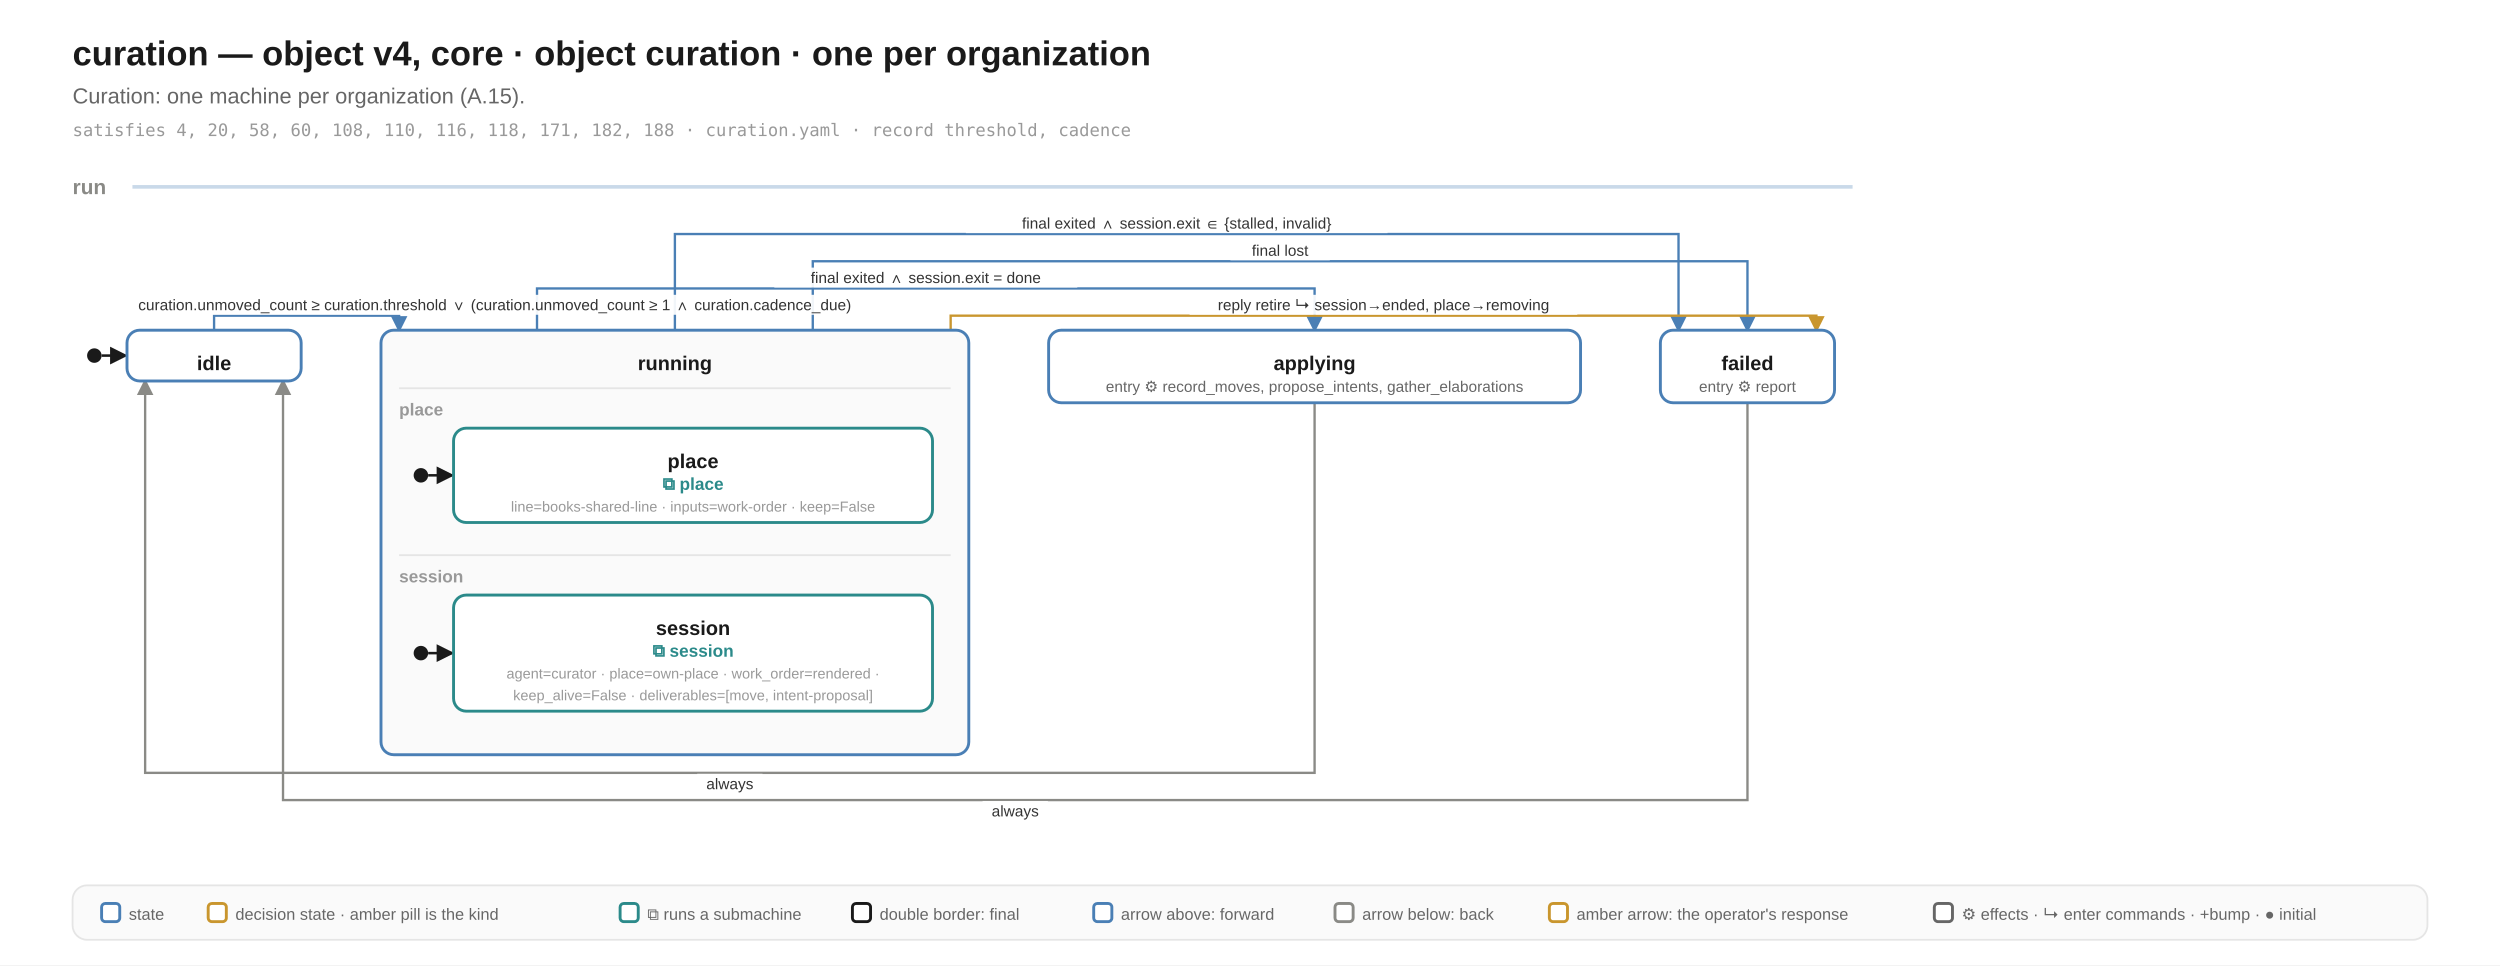
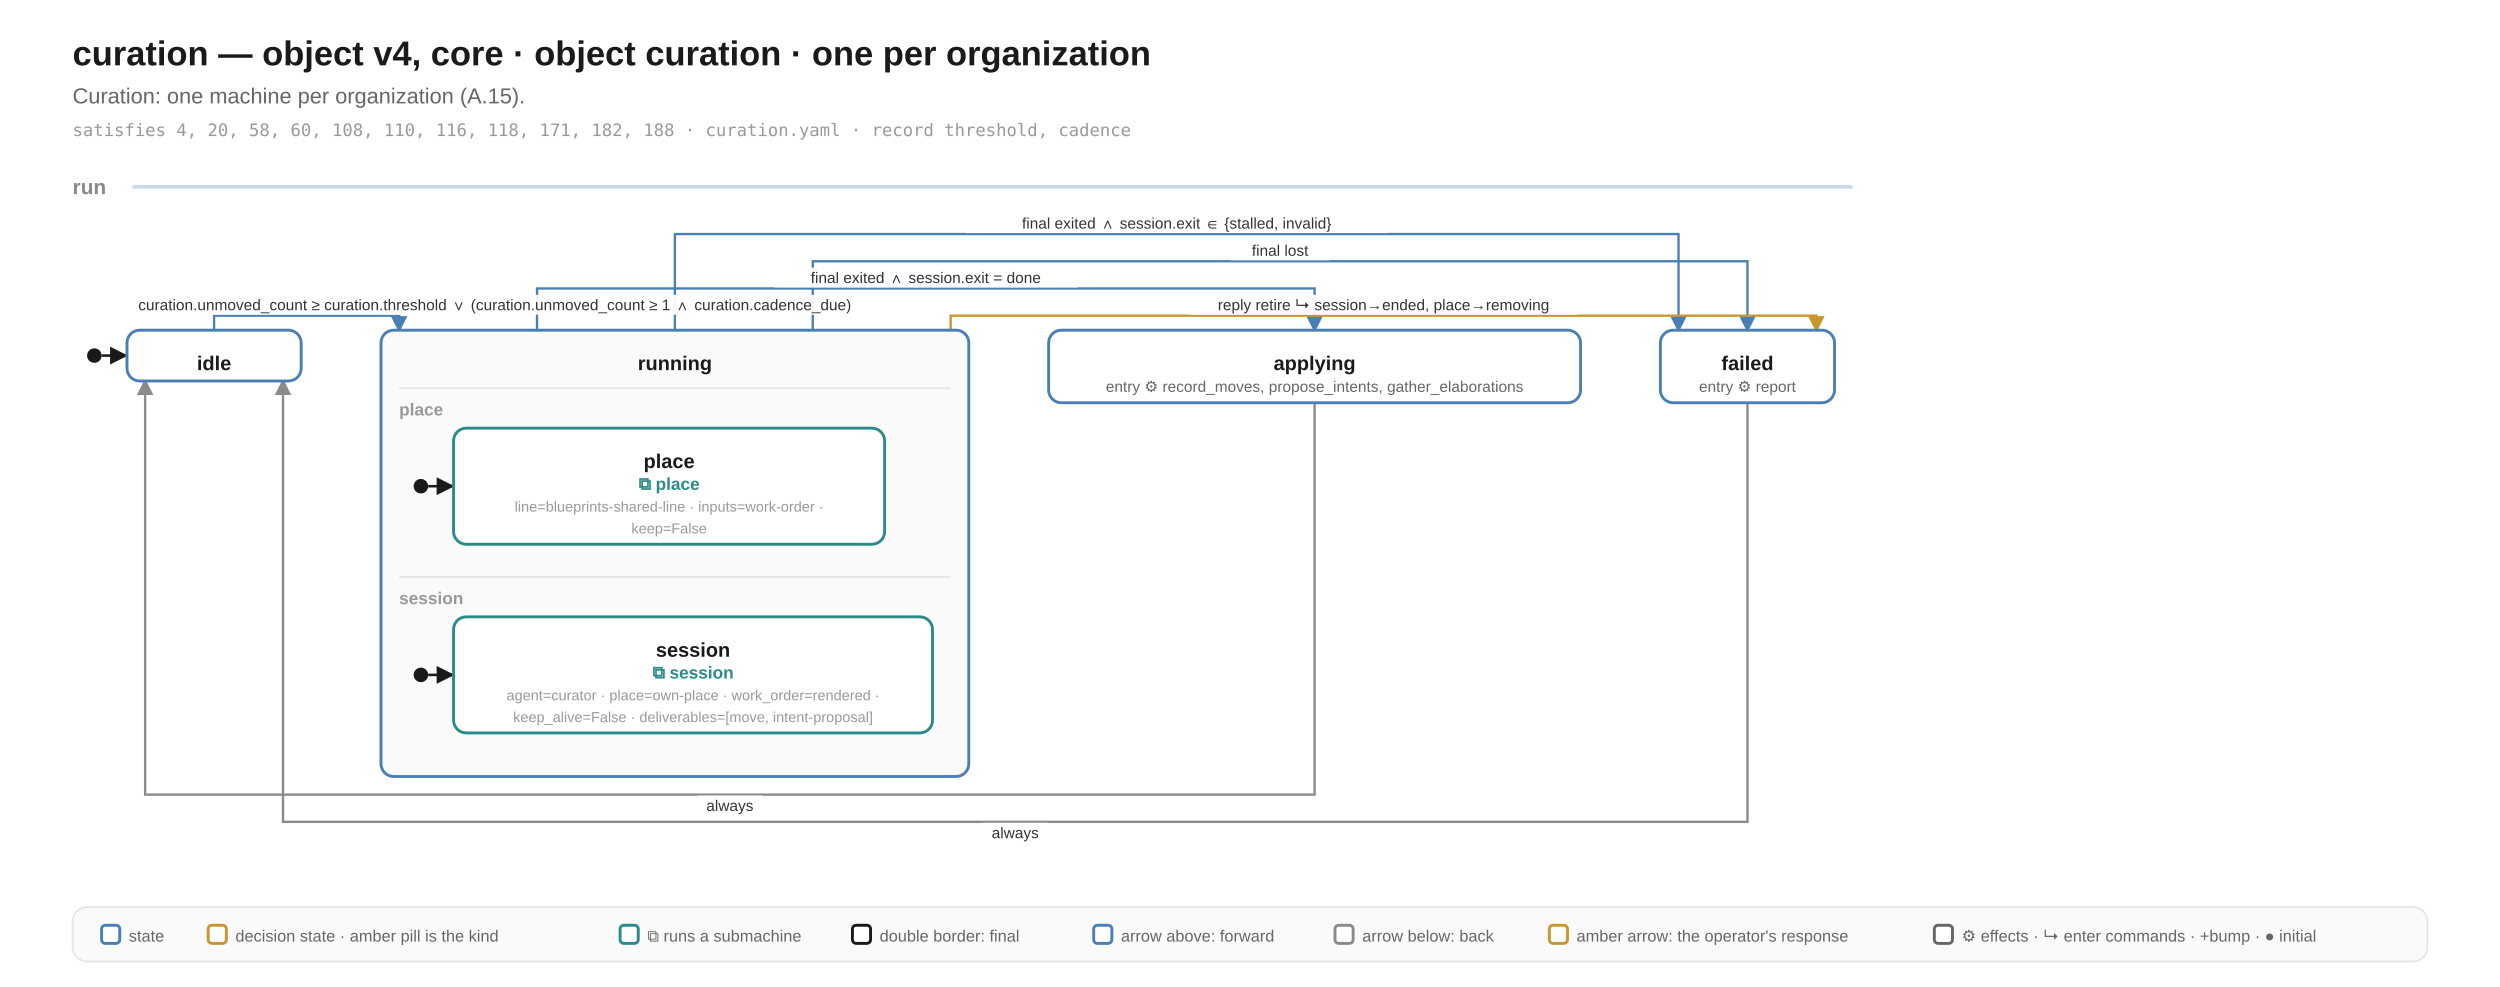
- <svg xmlns="http://www.w3.org/2000/svg" width="1378" height="532" viewBox="0 0 1378 532" font-family="-apple-system, 'Helvetica Neue', Arial, sans-serif">
+ <svg xmlns="http://www.w3.org/2000/svg" width="1378" height="544" viewBox="0 0 1378 544" font-family="-apple-system, 'Helvetica Neue', Arial, sans-serif">
  <defs>
    <marker id="mB" viewBox="0 0 10 10" refX="8.5" refY="5" markerWidth="7" markerHeight="7" orient="auto-start-reverse">
      <path d="M0 0L10 5L0 10z" fill="#4a7fb5" />
    </marker>
    <marker id="mT" viewBox="0 0 10 10" refX="8.5" refY="5" markerWidth="7" markerHeight="7" orient="auto-start-reverse">
      <path d="M0 0L10 5L0 10z" fill="#2b8a8a" />
    </marker>
    <marker id="mG" viewBox="0 0 10 10" refX="8.5" refY="5" markerWidth="7" markerHeight="7" orient="auto-start-reverse">
      <path d="M0 0L10 5L0 10z" fill="#8a8a86" />
    </marker>
    <marker id="mA" viewBox="0 0 10 10" refX="8.5" refY="5" markerWidth="7" markerHeight="7" orient="auto-start-reverse">
      <path d="M0 0L10 5L0 10z" fill="#c9962e" />
    </marker>
    <marker id="mI" viewBox="0 0 10 10" refX="8.5" refY="5" markerWidth="7" markerHeight="7" orient="auto-start-reverse">
      <path d="M0 0L10 5L0 10z" fill="#1a1a1a" />
    </marker>
  </defs>
-   <rect width="1378" height="532" fill="#fff" />
+   <rect width="1378" height="544" fill="#fff" />
  <text x="40" y="36" font-size="19" font-weight="700" fill="#1a1a1a">curation — object v4, core · object curation · one per organization</text>
  <text x="40" y="57" font-size="12" fill="#666">Curation: one machine per organization (A.15).</text>
  <text x="40" y="75" font-size="9.5" font-family="monospace" fill="#999">satisfies 4, 20, 58, 60, 108, 110, 116, 118, 171, 182, 188 · curation.yaml · record threshold, cadence</text>
  <text x="40" y="107" font-size="11.5" font-weight="700" fill="#8a8a86">run</text>
  <line x1="73" y1="103" x2="1021.15" y2="103" stroke="#4a7fb5" stroke-width="2" opacity="0.3" />
  <circle cx="52.0" cy="196.0" r="4" fill="#1a1a1a" />
  <line x1="56.0" y1="196.0" x2="69.0" y2="196.0" stroke="#1a1a1a" stroke-width="1.4" marker-end="url(#mI)" />
  <path d="M118.0,182.0 V174.0 H220.0 V182.0" fill="none" stroke="#4a7fb5" stroke-width="1.3" marker-end="url(#mB)" />
  <path d="M296.0,182.0 V159.0 H724.6 V182.0" fill="none" stroke="#4a7fb5" stroke-width="1.3" marker-end="url(#mB)" />
  <path d="M372.0,182.0 V129.0 H925.2 V182.0" fill="none" stroke="#4a7fb5" stroke-width="1.3" marker-end="url(#mB)" />
  <path d="M448.0,182.0 V144.0 H963.2 V182.0" fill="none" stroke="#4a7fb5" stroke-width="1.3" marker-end="url(#mB)" />
  <path d="M524.0,182.0 V174.0 H1001.2 V182.0" fill="none" stroke="#c9962e" stroke-width="1.3" marker-end="url(#mA)" />
-   <path d="M724.6,222.0 V426.0 H80.0 V210.0" fill="none" stroke="#8a8a86" stroke-width="1.3" marker-end="url(#mG)" />
-   <path d="M963.2,222.0 V441.0 H156.0 V210.0" fill="none" stroke="#8a8a86" stroke-width="1.3" marker-end="url(#mG)" />
+   <path d="M724.6,222.0 V438.0 H80.0 V210.0" fill="none" stroke="#8a8a86" stroke-width="1.3" marker-end="url(#mG)" />
+   <path d="M963.2,222.0 V453.0 H156.0 V210.0" fill="none" stroke="#8a8a86" stroke-width="1.3" marker-end="url(#mG)" />
  <rect x="70.0" y="182.0" width="96.0" height="28.0" rx="7" fill="#fff" stroke="#4a7fb5" stroke-width="1.6" />
  <text x="118.0" y="204.0" font-size="11" fill="#1a1a1a" text-anchor="middle" font-weight="700">idle</text>
-   <rect x="210.0" y="182.0" width="324.0" height="234.0" rx="7" fill="#fafafa" stroke="#4a7fb5" stroke-width="1.6" />
+   <rect x="210.0" y="182.0" width="324.0" height="246.0" rx="7" fill="#fafafa" stroke="#4a7fb5" stroke-width="1.6" />
  <text x="372.0" y="204.0" font-size="11" fill="#1a1a1a" text-anchor="middle" font-weight="700">running</text>
  <line x1="220.0" y1="214.0" x2="524.0" y2="214.0" stroke="#e5e5e5" />
  <text x="220" y="229" font-size="9.5" font-weight="700" fill="#999">place</text>
-   <circle cx="232.0" cy="262.0" r="4" fill="#1a1a1a" />
-   <line x1="236.0" y1="262.0" x2="249.0" y2="262.0" stroke="#1a1a1a" stroke-width="1.4" marker-end="url(#mI)" />
-   <rect x="250.0" y="236.0" width="264.0" height="52.0" rx="7" fill="#fff" stroke="#2b8a8a" stroke-width="1.6" />
-   <text x="382.0" y="258.0" font-size="11" fill="#1a1a1a" text-anchor="middle" font-weight="700">place</text>
-   <text x="382.0" y="270.0" font-size="9.5" fill="#2b8a8a" text-anchor="middle" font-weight="700">⧉ place</text>
-   <text x="382.0" y="282.0" font-size="8" fill="#999" text-anchor="middle">line=books-shared-line · inputs=work-order · keep=False</text>
-   <line x1="220.0" y1="306.0" x2="524.0" y2="306.0" stroke="#e5e5e5" />
-   <text x="220" y="321" font-size="9.5" font-weight="700" fill="#999">session</text>
-   <circle cx="232.0" cy="360.0" r="4" fill="#1a1a1a" />
-   <line x1="236.0" y1="360.0" x2="249.0" y2="360.0" stroke="#1a1a1a" stroke-width="1.4" marker-end="url(#mI)" />
-   <rect x="250.0" y="328.0" width="264.0" height="64.0" rx="7" fill="#fff" stroke="#2b8a8a" stroke-width="1.6" />
-   <text x="382.0" y="350.0" font-size="11" fill="#1a1a1a" text-anchor="middle" font-weight="700">session</text>
-   <text x="382.0" y="362.0" font-size="9.5" fill="#2b8a8a" text-anchor="middle" font-weight="700">⧉ session</text>
-   <text x="382.0" y="374.0" font-size="8" fill="#999" text-anchor="middle">agent=curator · place=own-place · work_order=rendered ·</text>
-   <text x="382.0" y="386.0" font-size="8" fill="#999" text-anchor="middle">keep_alive=False · deliverables=[move, intent-proposal]</text>
+   <circle cx="232.0" cy="268.0" r="4" fill="#1a1a1a" />
+   <line x1="236.0" y1="268.0" x2="249.0" y2="268.0" stroke="#1a1a1a" stroke-width="1.4" marker-end="url(#mI)" />
+   <rect x="250.0" y="236.0" width="237.6" height="64.0" rx="7" fill="#fff" stroke="#2b8a8a" stroke-width="1.6" />
+   <text x="368.8" y="258.0" font-size="11" fill="#1a1a1a" text-anchor="middle" font-weight="700">place</text>
+   <text x="368.8" y="270.0" font-size="9.5" fill="#2b8a8a" text-anchor="middle" font-weight="700">⧉ place</text>
+   <text x="368.8" y="282.0" font-size="8" fill="#999" text-anchor="middle">line=blueprints-shared-line · inputs=work-order ·</text>
+   <text x="368.8" y="294.0" font-size="8" fill="#999" text-anchor="middle">keep=False</text>
+   <line x1="220.0" y1="318.0" x2="524.0" y2="318.0" stroke="#e5e5e5" />
+   <text x="220" y="333" font-size="9.5" font-weight="700" fill="#999">session</text>
+   <circle cx="232.0" cy="372.0" r="4" fill="#1a1a1a" />
+   <line x1="236.0" y1="372.0" x2="249.0" y2="372.0" stroke="#1a1a1a" stroke-width="1.4" marker-end="url(#mI)" />
+   <rect x="250.0" y="340.0" width="264.0" height="64.0" rx="7" fill="#fff" stroke="#2b8a8a" stroke-width="1.6" />
+   <text x="382.0" y="362.0" font-size="11" fill="#1a1a1a" text-anchor="middle" font-weight="700">session</text>
+   <text x="382.0" y="374.0" font-size="9.5" fill="#2b8a8a" text-anchor="middle" font-weight="700">⧉ session</text>
+   <text x="382.0" y="386.0" font-size="8" fill="#999" text-anchor="middle">agent=curator · place=own-place · work_order=rendered ·</text>
+   <text x="382.0" y="398.0" font-size="8" fill="#999" text-anchor="middle">keep_alive=False · deliverables=[move, intent-proposal]</text>
  <rect x="578.0" y="182.0" width="293.2" height="40.0" rx="7" fill="#fff" stroke="#4a7fb5" stroke-width="1.6" />
  <text x="724.6" y="204.0" font-size="11" fill="#1a1a1a" text-anchor="middle" font-weight="700">applying</text>
  <text x="724.6" y="216.0" font-size="8.5" fill="#666" text-anchor="middle">entry ⚙ record_moves, propose_intents, gather_elaborations</text>
  <rect x="915.2" y="182.0" width="96.0" height="40.0" rx="7" fill="#fff" stroke="#4a7fb5" stroke-width="1.6" />
  <text x="963.2" y="204.0" font-size="11" fill="#1a1a1a" text-anchor="middle" font-weight="700">failed</text>
  <text x="963.2" y="216.0" font-size="8.5" fill="#666" text-anchor="middle">entry ⚙ report</text>
  <rect x="42.0" y="162.5" width="461.5" height="11" fill="#fff" opacity="0.92" />
  <text x="272.7" y="171.0" font-size="8.5" fill="#333" text-anchor="middle">curation.unmoved_count ≥ curation.threshold ∨ (curation.unmoved_count ≥ 1 ∧ curation.cadence_due)</text>
  <rect x="426.8" y="147.5" width="167.0" height="11" fill="#fff" opacity="0.92" />
  <text x="510.3" y="156.0" font-size="8.5" fill="#333" text-anchor="middle">final exited ∧ session.exit = done</text>
  <rect x="532.4" y="117.5" width="232.4" height="11" fill="#fff" opacity="0.92" />
  <text x="648.6" y="126.0" font-size="8.5" fill="#333" text-anchor="middle">final exited ∧ session.exit ∈ {stalled, invalid}</text>
  <rect x="678.2" y="132.5" width="54.8" height="11" fill="#fff" opacity="0.92" />
  <text x="705.6" y="141.0" font-size="8.5" fill="#333" text-anchor="middle">final lost</text>
  <rect x="655.7" y="162.5" width="213.7" height="11" fill="#fff" opacity="0.92" />
  <text x="762.6" y="171.0" font-size="8.5" fill="#333" text-anchor="middle">reply retire ↳ session→ended, place→removing</text>
-   <rect x="384.3" y="426.5" width="36.0" height="11" fill="#fff" opacity="0.92" />
-   <text x="402.3" y="435.0" font-size="8.5" fill="#333" text-anchor="middle">always</text>
-   <rect x="541.6" y="441.5" width="36.0" height="11" fill="#fff" opacity="0.92" />
-   <text x="559.6" y="450.0" font-size="8.5" fill="#333" text-anchor="middle">always</text>
-   <rect x="40" y="488" width="1298" height="30" rx="8" fill="#fafafa" stroke="#e5e5e5" />
-   <rect x="56" y="498" width="10" height="10" rx="2" fill="#fff" stroke="#4a7fb5" stroke-width="1.6" />
-   <text x="71" y="507" font-size="9" fill="#666">state</text>
-   <rect x="114.75" y="498" width="10" height="10" rx="2" fill="#fff" stroke="#c9962e" stroke-width="1.6" />
-   <text x="129.75" y="507" font-size="9" fill="#666">decision state · amber pill is the kind</text>
-   <rect x="341.8" y="498" width="10" height="10" rx="2" fill="#fff" stroke="#2b8a8a" stroke-width="1.6" />
-   <text x="356.8" y="507" font-size="9" fill="#666">⧉ runs a submachine</text>
-   <rect x="469.85" y="498" width="10" height="10" rx="2" fill="#fff" stroke="#1a1a1a" stroke-width="1.6" />
-   <text x="484.85" y="507" font-size="9" fill="#666">double border: final</text>
-   <rect x="602.85" y="498" width="10" height="10" rx="2" fill="#fff" stroke="#4a7fb5" stroke-width="1.6" />
-   <text x="617.85" y="507" font-size="9" fill="#666">arrow above: forward</text>
-   <rect x="735.85" y="498" width="10" height="10" rx="2" fill="#fff" stroke="#8a8a86" stroke-width="1.6" />
-   <text x="750.85" y="507" font-size="9" fill="#666">arrow below: back</text>
-   <rect x="854.0" y="498" width="10" height="10" rx="2" fill="#fff" stroke="#c9962e" stroke-width="1.6" />
-   <text x="869.0" y="507" font-size="9" fill="#666">amber arrow: the operator's response</text>
-   <rect x="1066.2" y="498" width="10" height="10" rx="2" fill="#fff" stroke="#666" stroke-width="1.6" />
-   <text x="1081.2" y="507" font-size="9" fill="#666">⚙ effects · ↳ enter commands · +bump · ● initial</text>
+   <rect x="384.3" y="438.5" width="36.0" height="11" fill="#fff" opacity="0.92" />
+   <text x="402.3" y="447.0" font-size="8.5" fill="#333" text-anchor="middle">always</text>
+   <rect x="541.6" y="453.5" width="36.0" height="11" fill="#fff" opacity="0.92" />
+   <text x="559.6" y="462.0" font-size="8.5" fill="#333" text-anchor="middle">always</text>
+   <rect x="40" y="500" width="1298" height="30" rx="8" fill="#fafafa" stroke="#e5e5e5" />
+   <rect x="56" y="510" width="10" height="10" rx="2" fill="#fff" stroke="#4a7fb5" stroke-width="1.6" />
+   <text x="71" y="519" font-size="9" fill="#666">state</text>
+   <rect x="114.75" y="510" width="10" height="10" rx="2" fill="#fff" stroke="#c9962e" stroke-width="1.6" />
+   <text x="129.75" y="519" font-size="9" fill="#666">decision state · amber pill is the kind</text>
+   <rect x="341.8" y="510" width="10" height="10" rx="2" fill="#fff" stroke="#2b8a8a" stroke-width="1.6" />
+   <text x="356.8" y="519" font-size="9" fill="#666">⧉ runs a submachine</text>
+   <rect x="469.85" y="510" width="10" height="10" rx="2" fill="#fff" stroke="#1a1a1a" stroke-width="1.6" />
+   <text x="484.85" y="519" font-size="9" fill="#666">double border: final</text>
+   <rect x="602.85" y="510" width="10" height="10" rx="2" fill="#fff" stroke="#4a7fb5" stroke-width="1.6" />
+   <text x="617.85" y="519" font-size="9" fill="#666">arrow above: forward</text>
+   <rect x="735.85" y="510" width="10" height="10" rx="2" fill="#fff" stroke="#8a8a86" stroke-width="1.6" />
+   <text x="750.85" y="519" font-size="9" fill="#666">arrow below: back</text>
+   <rect x="854.0" y="510" width="10" height="10" rx="2" fill="#fff" stroke="#c9962e" stroke-width="1.6" />
+   <text x="869.0" y="519" font-size="9" fill="#666">amber arrow: the operator's response</text>
+   <rect x="1066.2" y="510" width="10" height="10" rx="2" fill="#fff" stroke="#666" stroke-width="1.6" />
+   <text x="1081.2" y="519" font-size="9" fill="#666">⚙ effects · ↳ enter commands · +bump · ● initial</text>
</svg>
